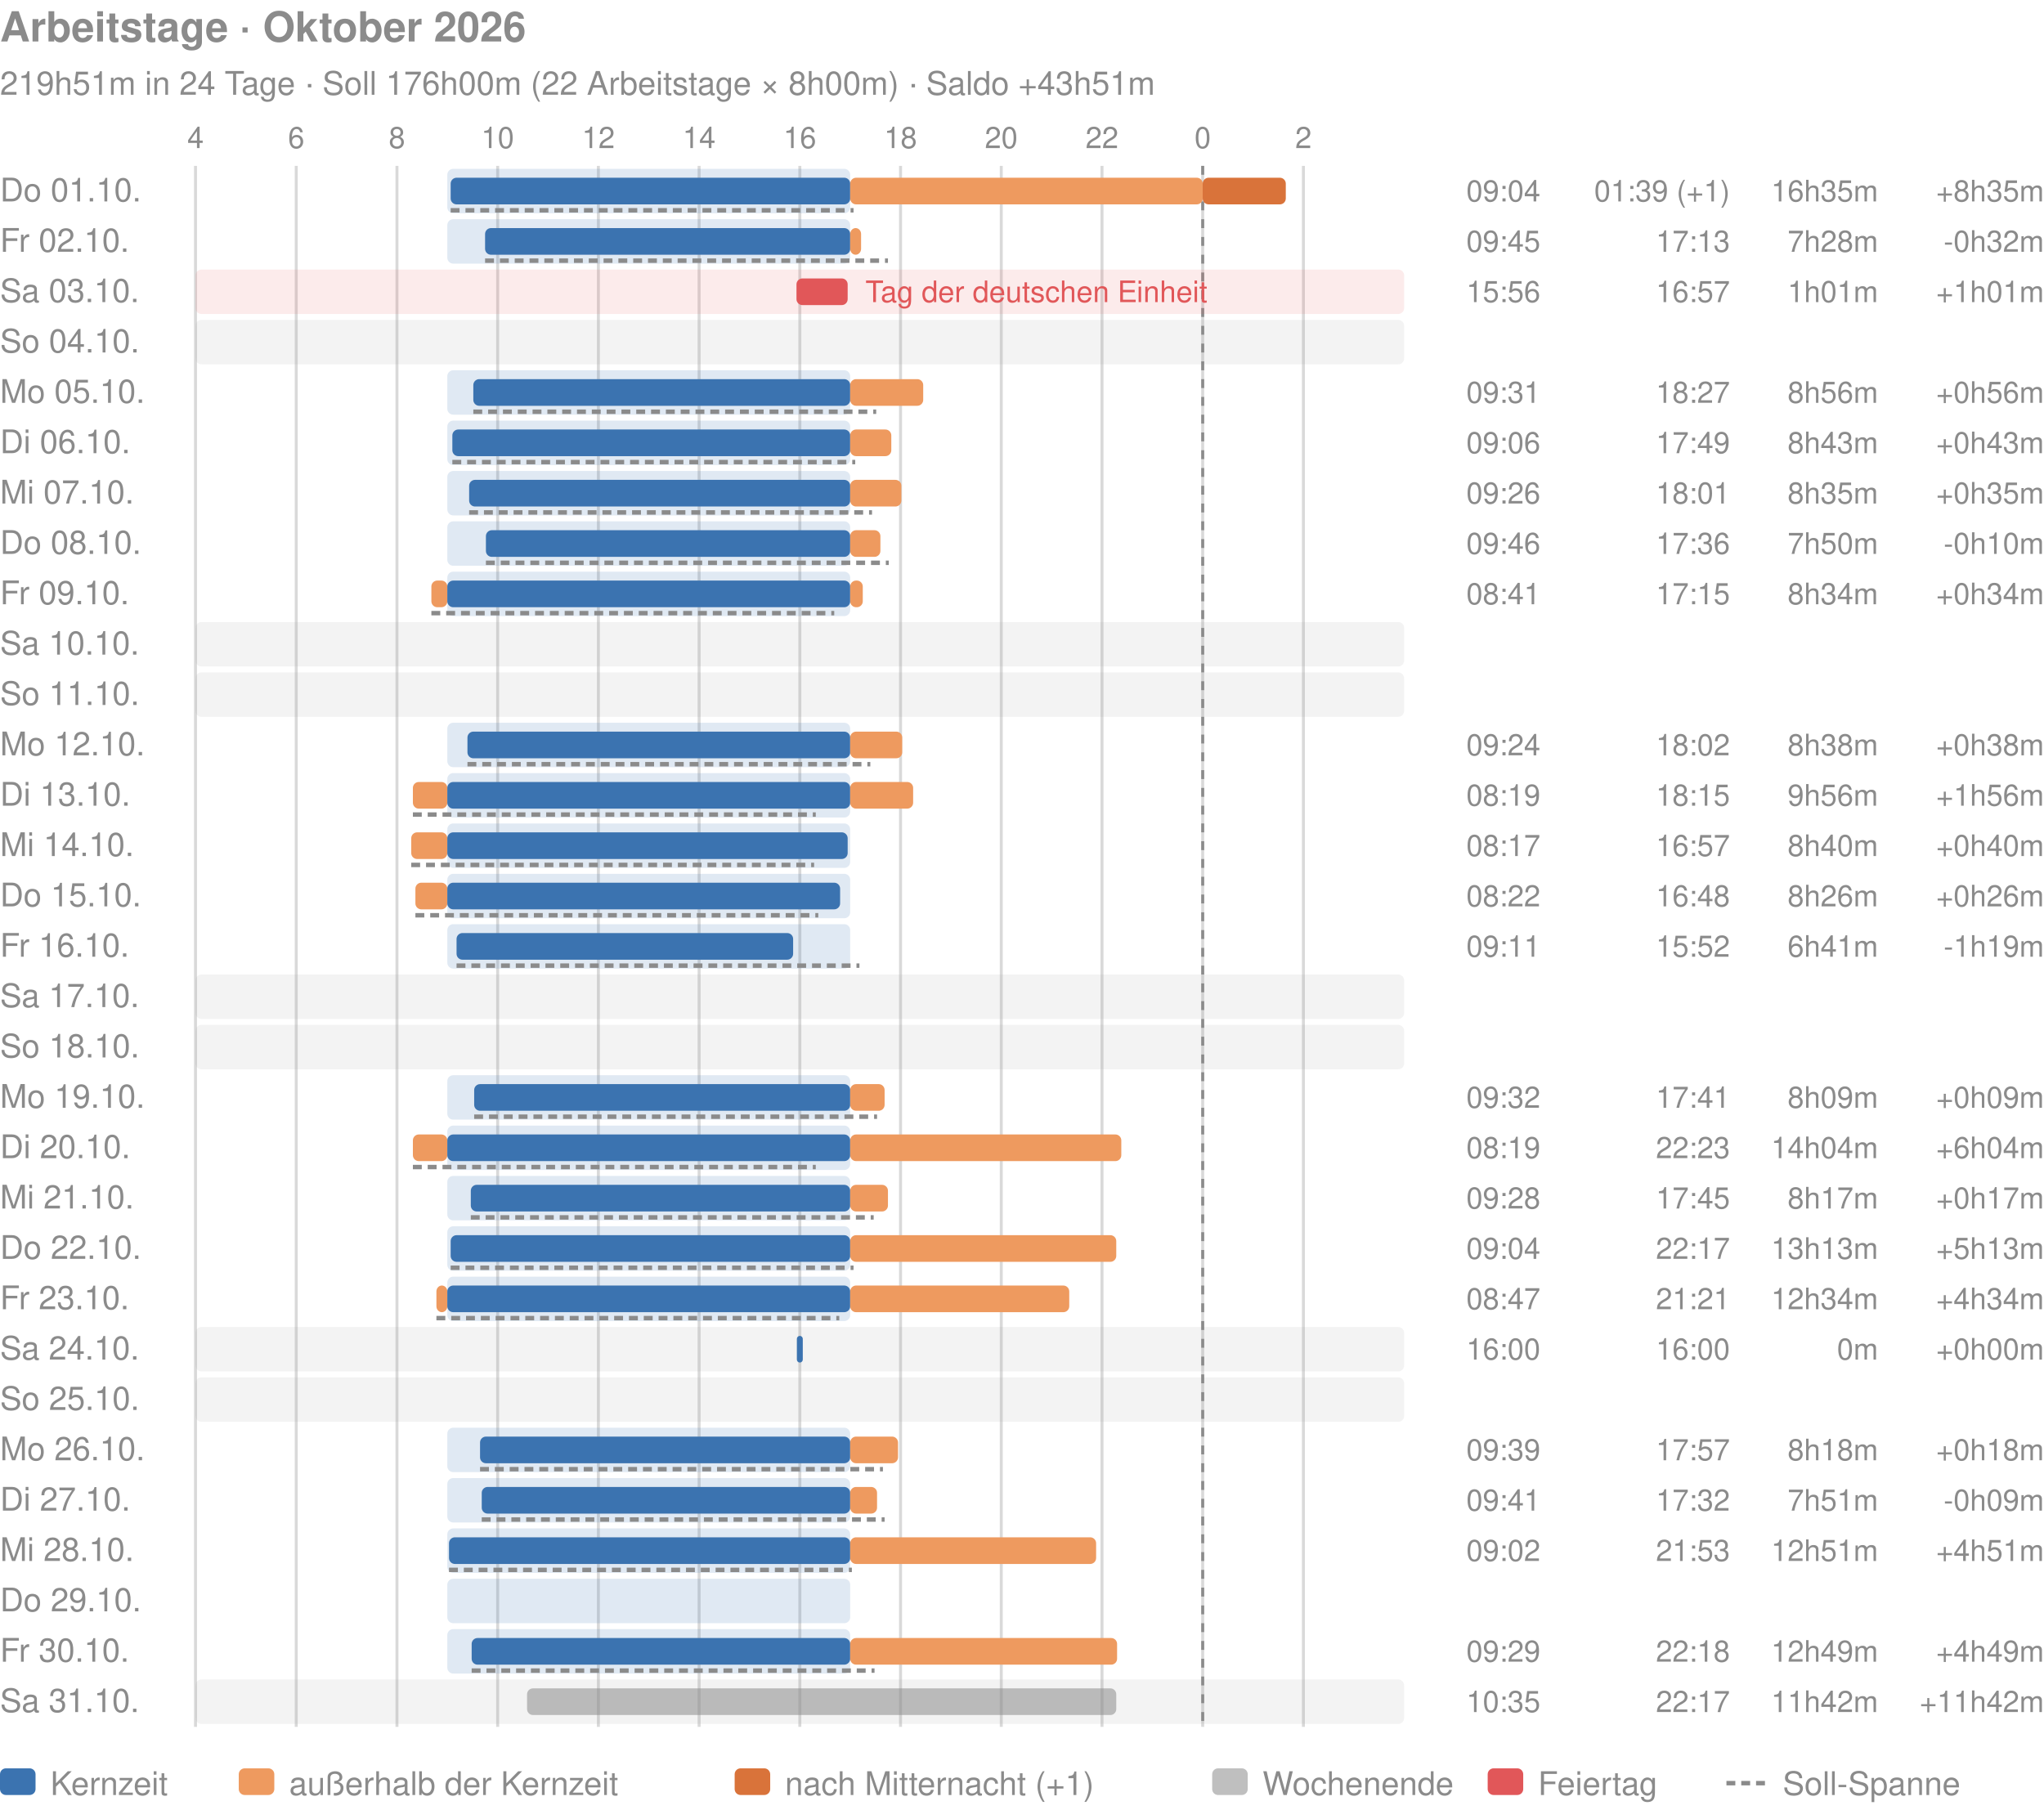
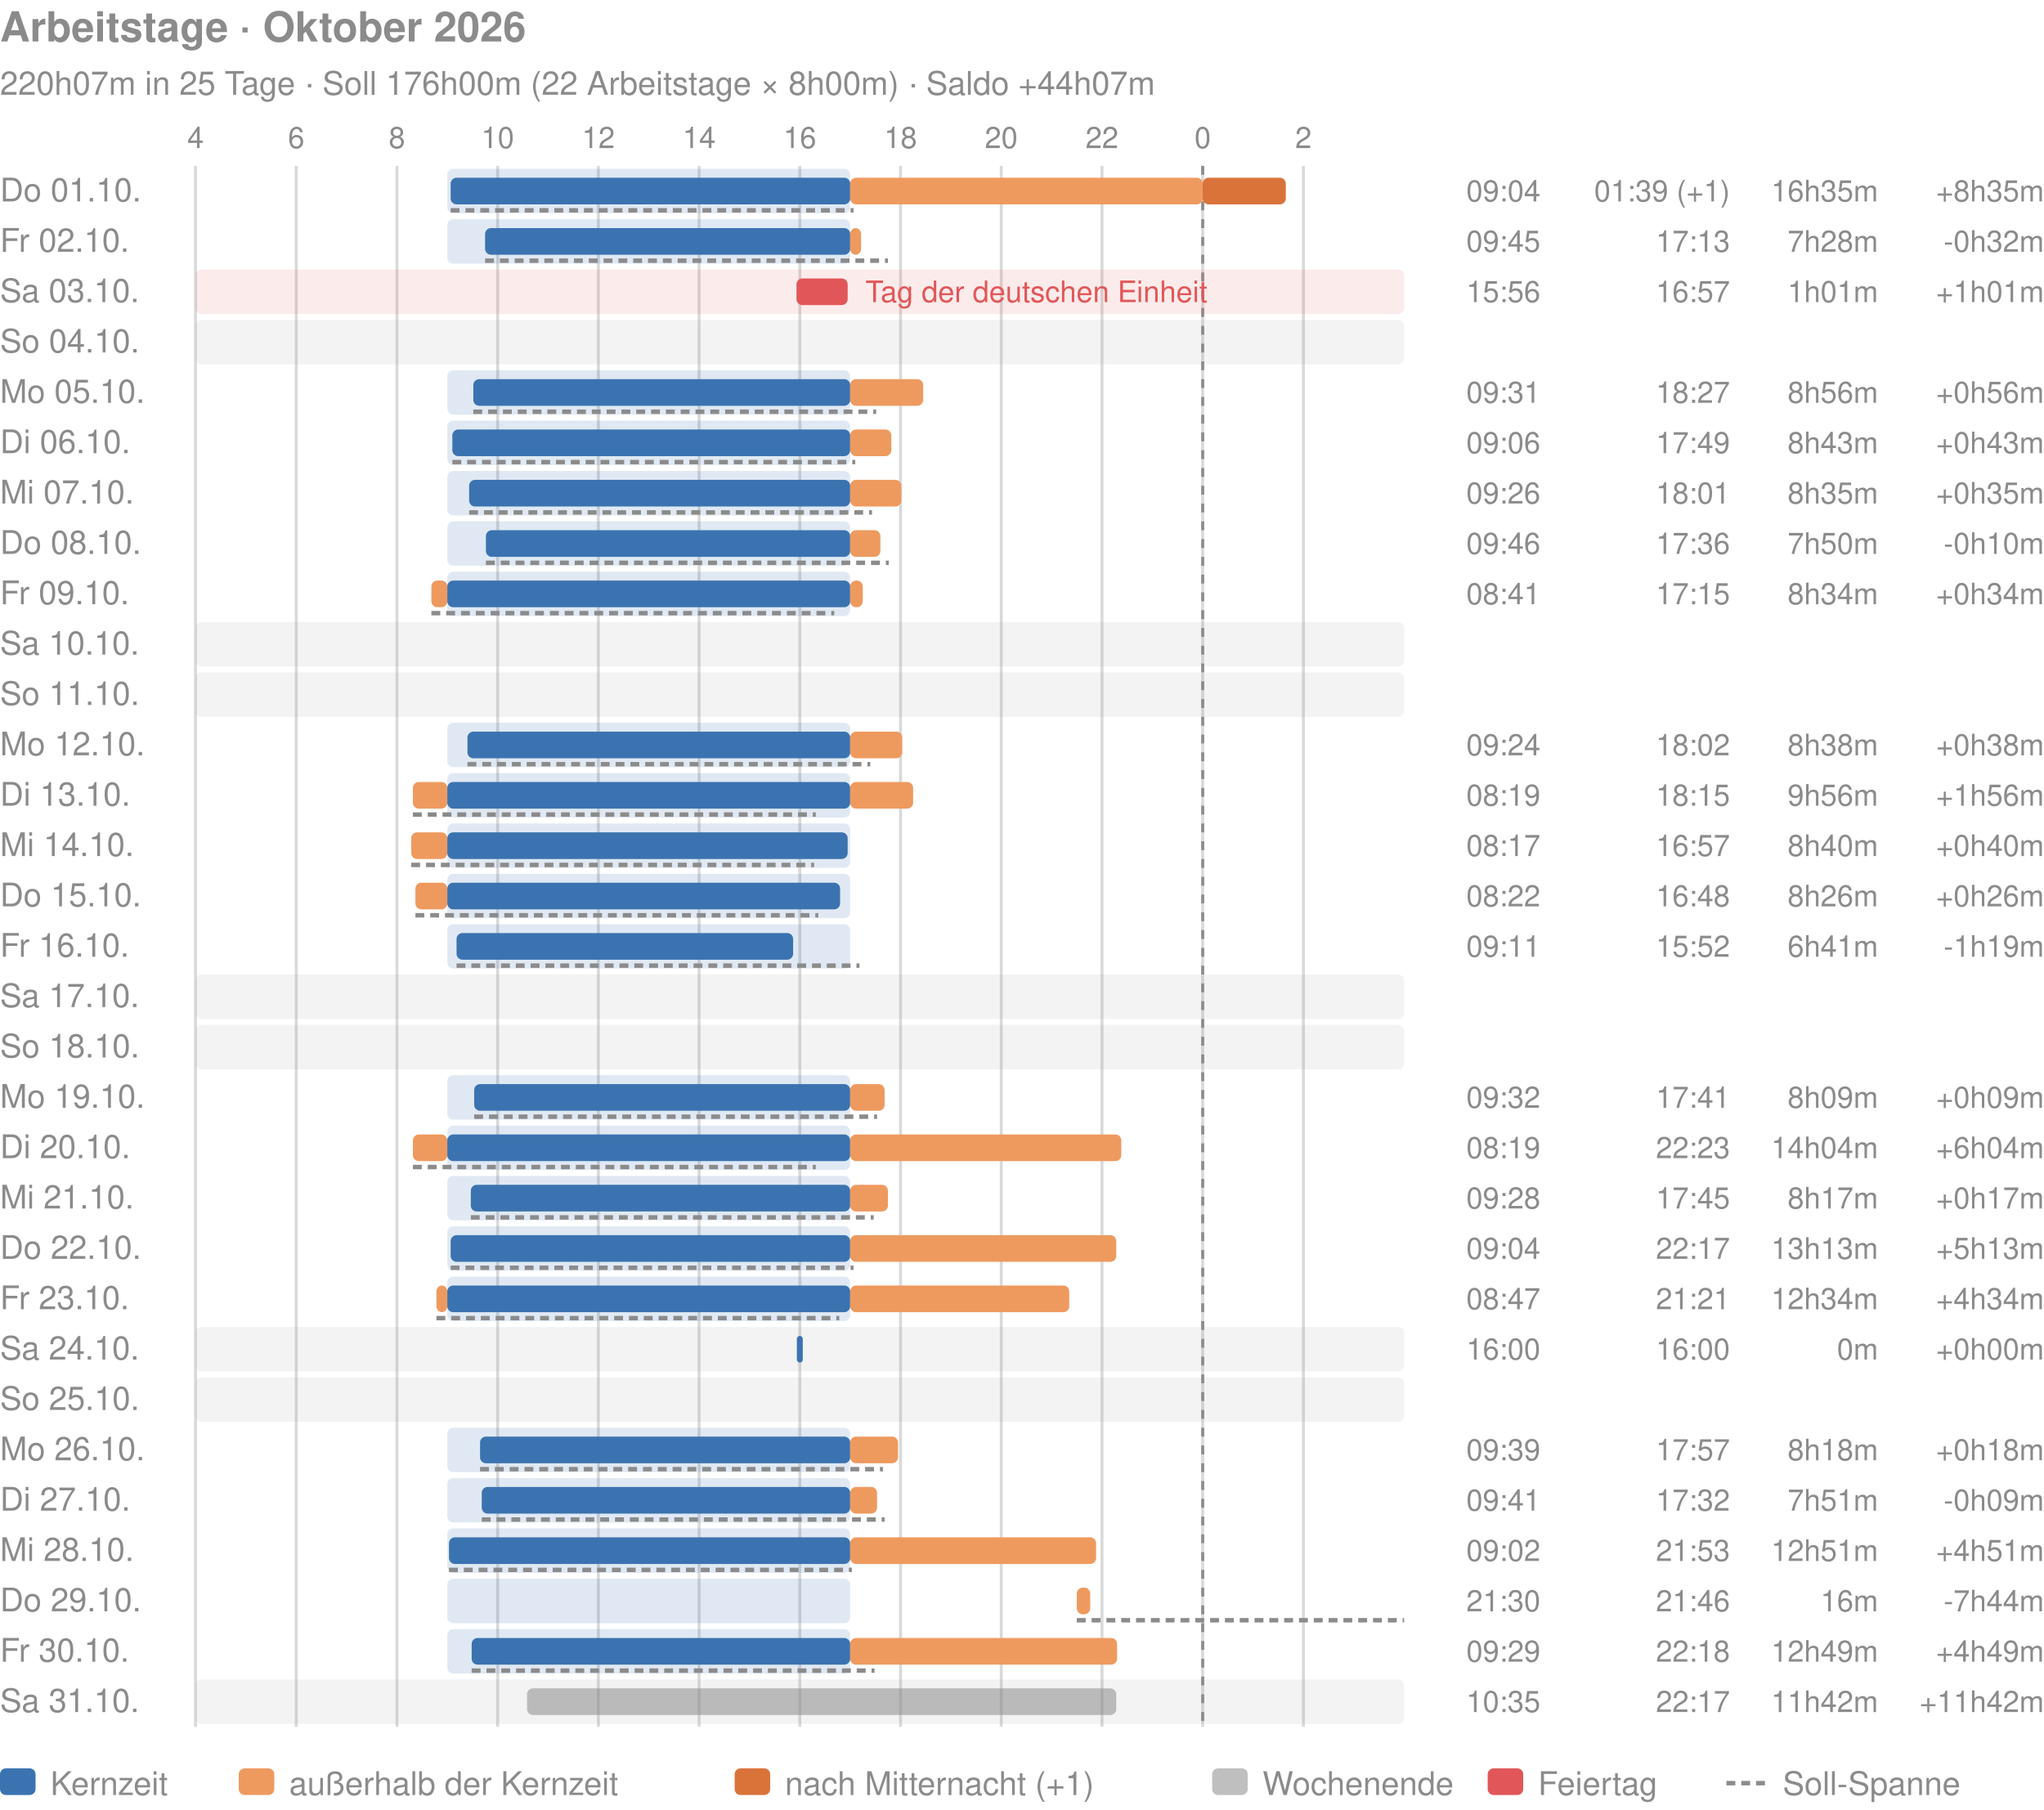
<svg xmlns="http://www.w3.org/2000/svg" width="690" height="611" viewBox="0 0 690 611" font-family="-apple-system, 'Segoe UI', Helvetica, Arial, sans-serif">
  <text x="0" y="14" font-size="14" font-weight="600" fill="#8b8b8b">Arbeitstage · Oktober 2026</text>
-   <text x="0" y="32" font-size="11" fill="#8b8b8b">219h51m in 24 Tage · Soll 176h00m (22 Arbeitstage × 8h00m) · Saldo +43h51m</text>
+   <text x="0" y="32" font-size="11" fill="#8b8b8b">220h07m in 25 Tage · Soll 176h00m (22 Arbeitstage × 8h00m) · Saldo +44h07m</text>
  <text x="66" y="50" font-size="10" text-anchor="middle" fill="#8b8b8b">4</text>
  <text x="100" y="50" font-size="10" text-anchor="middle" fill="#8b8b8b">6</text>
  <text x="134" y="50" font-size="10" text-anchor="middle" fill="#8b8b8b">8</text>
  <text x="168" y="50" font-size="10" text-anchor="middle" fill="#8b8b8b">10</text>
  <text x="202" y="50" font-size="10" text-anchor="middle" fill="#8b8b8b">12</text>
  <text x="236" y="50" font-size="10" text-anchor="middle" fill="#8b8b8b">14</text>
  <text x="270" y="50" font-size="10" text-anchor="middle" fill="#8b8b8b">16</text>
  <text x="304" y="50" font-size="10" text-anchor="middle" fill="#8b8b8b">18</text>
  <text x="338" y="50" font-size="10" text-anchor="middle" fill="#8b8b8b">20</text>
  <text x="372" y="50" font-size="10" text-anchor="middle" fill="#8b8b8b">22</text>
  <text x="406" y="50" font-size="10" text-anchor="middle" fill="#8b8b8b">0</text>
  <text x="440" y="50" font-size="10" text-anchor="middle" fill="#8b8b8b">2</text>
  <line x1="66" y1="56" x2="66" y2="583" stroke="#7f7f7f" stroke-width="1" stroke-opacity="0.3" />
  <line x1="100" y1="56" x2="100" y2="583" stroke="#7f7f7f" stroke-width="1" stroke-opacity="0.3" />
  <line x1="134" y1="56" x2="134" y2="583" stroke="#7f7f7f" stroke-width="1" stroke-opacity="0.3" />
  <line x1="168" y1="56" x2="168" y2="583" stroke="#7f7f7f" stroke-width="1" stroke-opacity="0.3" />
  <line x1="202" y1="56" x2="202" y2="583" stroke="#7f7f7f" stroke-width="1" stroke-opacity="0.3" />
  <line x1="236" y1="56" x2="236" y2="583" stroke="#7f7f7f" stroke-width="1" stroke-opacity="0.3" />
  <line x1="270" y1="56" x2="270" y2="583" stroke="#7f7f7f" stroke-width="1" stroke-opacity="0.3" />
  <line x1="304" y1="56" x2="304" y2="583" stroke="#7f7f7f" stroke-width="1" stroke-opacity="0.3" />
  <line x1="338" y1="56" x2="338" y2="583" stroke="#7f7f7f" stroke-width="1" stroke-opacity="0.3" />
  <line x1="372" y1="56" x2="372" y2="583" stroke="#7f7f7f" stroke-width="1" stroke-opacity="0.3" />
  <line x1="406" y1="56" x2="406" y2="583" stroke="#7f7f7f" stroke-width="1" stroke-opacity="0.3" />
  <line x1="440" y1="56" x2="440" y2="583" stroke="#7f7f7f" stroke-width="1" stroke-opacity="0.3" />
  <line x1="406" y1="56" x2="406" y2="583" stroke="#8b8b8b" stroke-width="1" stroke-dasharray="3 3" />
  <rect x="151" y="57" width="136" height="15" rx="2" fill="#3b73b0" fill-opacity="0.16" />
  <text x="0" y="68" font-size="11" fill="#8b8b8b">Do 01.10.</text>
  <rect x="152.13" y="60" width="134.87" height="9" rx="2" fill="#3b73b0" />
  <rect x="287" y="60" width="119" height="9" rx="2" fill="#ee9a5f" />
  <rect x="406" y="60" width="28.05" height="9" rx="2" fill="#d9733a" />
  <line x1="152.13" y1="71" x2="288.13" y2="71" stroke="#8b8b8b" stroke-width="1.5" stroke-dasharray="3 2" />
  <text x="520" y="68" font-size="10" text-anchor="end" fill="#8b8b8b">09:04</text>
  <text x="584" y="68" font-size="10" text-anchor="end" fill="#8b8b8b">01:39 (+1)</text>
  <text x="634" y="68" font-size="10" text-anchor="end" fill="#8b8b8b">16h35m</text>
  <text x="690" y="68" font-size="10" text-anchor="end" fill="#8b8b8b">+8h35m</text>
  <rect x="151" y="74" width="136" height="15" rx="2" fill="#3b73b0" fill-opacity="0.16" />
  <text x="0" y="85" font-size="11" fill="#8b8b8b">Fr 02.10.</text>
  <rect x="163.75" y="77" width="123.25" height="9" rx="2" fill="#3b73b0" />
  <rect x="287" y="77" width="3.68" height="9" rx="2" fill="#ee9a5f" />
  <line x1="163.75" y1="88" x2="299.75" y2="88" stroke="#8b8b8b" stroke-width="1.5" stroke-dasharray="3 2" />
  <text x="520" y="85" font-size="10" text-anchor="end" fill="#8b8b8b">09:45</text>
  <text x="584" y="85" font-size="10" text-anchor="end" fill="#8b8b8b">17:13</text>
  <text x="634" y="85" font-size="10" text-anchor="end" fill="#8b8b8b">7h28m</text>
  <text x="690" y="85" font-size="10" text-anchor="end" fill="#8b8b8b">-0h32m</text>
  <rect x="66" y="91" width="408" height="15" rx="2" fill="#e15759" fill-opacity="0.12" />
  <text x="0" y="102" font-size="11" fill="#8b8b8b">Sa 03.10.</text>
  <rect x="268.87" y="94" width="17.28" height="9" rx="2" fill="#e15759" />
  <text x="292.15" y="102" font-size="10" fill="#e15759">Tag der deutschen Einheit</text>
  <text x="520" y="102" font-size="10" text-anchor="end" fill="#8b8b8b">15:56</text>
  <text x="584" y="102" font-size="10" text-anchor="end" fill="#8b8b8b">16:57</text>
  <text x="634" y="102" font-size="10" text-anchor="end" fill="#8b8b8b">1h01m</text>
  <text x="690" y="102" font-size="10" text-anchor="end" fill="#8b8b8b">+1h01m</text>
  <rect x="66" y="108" width="408" height="15" rx="2" fill="#8b8b8b" fill-opacity="0.1" />
  <text x="0" y="119" font-size="11" fill="#8b8b8b">So 04.10.</text>
  <rect x="151" y="125" width="136" height="15" rx="2" fill="#3b73b0" fill-opacity="0.16" />
  <text x="0" y="136" font-size="11" fill="#8b8b8b">Mo 05.10.</text>
  <rect x="159.78" y="128" width="127.22" height="9" rx="2" fill="#3b73b0" />
  <rect x="287" y="128" width="24.65" height="9" rx="2" fill="#ee9a5f" />
  <line x1="159.78" y1="139" x2="295.78" y2="139" stroke="#8b8b8b" stroke-width="1.5" stroke-dasharray="3 2" />
  <text x="520" y="136" font-size="10" text-anchor="end" fill="#8b8b8b">09:31</text>
  <text x="584" y="136" font-size="10" text-anchor="end" fill="#8b8b8b">18:27</text>
  <text x="634" y="136" font-size="10" text-anchor="end" fill="#8b8b8b">8h56m</text>
  <text x="690" y="136" font-size="10" text-anchor="end" fill="#8b8b8b">+0h56m</text>
  <rect x="151" y="142" width="136" height="15" rx="2" fill="#3b73b0" fill-opacity="0.16" />
  <text x="0" y="153" font-size="11" fill="#8b8b8b">Di 06.10.</text>
  <rect x="152.7" y="145" width="134.3" height="9" rx="2" fill="#3b73b0" />
  <rect x="287" y="145" width="13.88" height="9" rx="2" fill="#ee9a5f" />
  <line x1="152.7" y1="156" x2="288.7" y2="156" stroke="#8b8b8b" stroke-width="1.5" stroke-dasharray="3 2" />
  <text x="520" y="153" font-size="10" text-anchor="end" fill="#8b8b8b">09:06</text>
  <text x="584" y="153" font-size="10" text-anchor="end" fill="#8b8b8b">17:49</text>
  <text x="634" y="153" font-size="10" text-anchor="end" fill="#8b8b8b">8h43m</text>
  <text x="690" y="153" font-size="10" text-anchor="end" fill="#8b8b8b">+0h43m</text>
  <rect x="151" y="159" width="136" height="15" rx="2" fill="#3b73b0" fill-opacity="0.16" />
  <text x="0" y="170" font-size="11" fill="#8b8b8b">Mi 07.10.</text>
  <rect x="158.37" y="162" width="128.63" height="9" rx="2" fill="#3b73b0" />
  <rect x="287" y="162" width="17.28" height="9" rx="2" fill="#ee9a5f" />
  <line x1="158.37" y1="173" x2="294.37" y2="173" stroke="#8b8b8b" stroke-width="1.5" stroke-dasharray="3 2" />
  <text x="520" y="170" font-size="10" text-anchor="end" fill="#8b8b8b">09:26</text>
  <text x="584" y="170" font-size="10" text-anchor="end" fill="#8b8b8b">18:01</text>
  <text x="634" y="170" font-size="10" text-anchor="end" fill="#8b8b8b">8h35m</text>
  <text x="690" y="170" font-size="10" text-anchor="end" fill="#8b8b8b">+0h35m</text>
  <rect x="151" y="176" width="136" height="15" rx="2" fill="#3b73b0" fill-opacity="0.16" />
  <text x="0" y="187" font-size="11" fill="#8b8b8b">Do 08.10.</text>
  <rect x="164.03" y="179" width="122.97" height="9" rx="2" fill="#3b73b0" />
  <rect x="287" y="179" width="10.2" height="9" rx="2" fill="#ee9a5f" />
  <line x1="164.03" y1="190" x2="300.03" y2="190" stroke="#8b8b8b" stroke-width="1.5" stroke-dasharray="3 2" />
  <text x="520" y="187" font-size="10" text-anchor="end" fill="#8b8b8b">09:46</text>
  <text x="584" y="187" font-size="10" text-anchor="end" fill="#8b8b8b">17:36</text>
  <text x="634" y="187" font-size="10" text-anchor="end" fill="#8b8b8b">7h50m</text>
  <text x="690" y="187" font-size="10" text-anchor="end" fill="#8b8b8b">-0h10m</text>
  <rect x="151" y="193" width="136" height="15" rx="2" fill="#3b73b0" fill-opacity="0.16" />
  <text x="0" y="204" font-size="11" fill="#8b8b8b">Fr 09.10.</text>
  <rect x="145.62" y="196" width="5.38" height="9" rx="2" fill="#ee9a5f" />
  <rect x="151" y="196" width="136" height="9" rx="2" fill="#3b73b0" />
  <rect x="287" y="196" width="4.25" height="9" rx="2" fill="#ee9a5f" />
  <line x1="145.62" y1="207" x2="281.62" y2="207" stroke="#8b8b8b" stroke-width="1.5" stroke-dasharray="3 2" />
  <text x="520" y="204" font-size="10" text-anchor="end" fill="#8b8b8b">08:41</text>
  <text x="584" y="204" font-size="10" text-anchor="end" fill="#8b8b8b">17:15</text>
  <text x="634" y="204" font-size="10" text-anchor="end" fill="#8b8b8b">8h34m</text>
  <text x="690" y="204" font-size="10" text-anchor="end" fill="#8b8b8b">+0h34m</text>
  <rect x="66" y="210" width="408" height="15" rx="2" fill="#8b8b8b" fill-opacity="0.1" />
  <text x="0" y="221" font-size="11" fill="#8b8b8b">Sa 10.10.</text>
  <rect x="66" y="227" width="408" height="15" rx="2" fill="#8b8b8b" fill-opacity="0.1" />
  <text x="0" y="238" font-size="11" fill="#8b8b8b">So 11.10.</text>
  <rect x="151" y="244" width="136" height="15" rx="2" fill="#3b73b0" fill-opacity="0.16" />
  <text x="0" y="255" font-size="11" fill="#8b8b8b">Mo 12.10.</text>
  <rect x="157.8" y="247" width="129.2" height="9" rx="2" fill="#3b73b0" />
  <rect x="287" y="247" width="17.57" height="9" rx="2" fill="#ee9a5f" />
  <line x1="157.8" y1="258" x2="293.8" y2="258" stroke="#8b8b8b" stroke-width="1.5" stroke-dasharray="3 2" />
  <text x="520" y="255" font-size="10" text-anchor="end" fill="#8b8b8b">09:24</text>
  <text x="584" y="255" font-size="10" text-anchor="end" fill="#8b8b8b">18:02</text>
  <text x="634" y="255" font-size="10" text-anchor="end" fill="#8b8b8b">8h38m</text>
  <text x="690" y="255" font-size="10" text-anchor="end" fill="#8b8b8b">+0h38m</text>
  <rect x="151" y="261" width="136" height="15" rx="2" fill="#3b73b0" fill-opacity="0.16" />
  <text x="0" y="272" font-size="11" fill="#8b8b8b">Di 13.10.</text>
  <rect x="139.38" y="264" width="11.62" height="9" rx="2" fill="#ee9a5f" />
  <rect x="151" y="264" width="136" height="9" rx="2" fill="#3b73b0" />
  <rect x="287" y="264" width="21.25" height="9" rx="2" fill="#ee9a5f" />
  <line x1="139.38" y1="275" x2="275.38" y2="275" stroke="#8b8b8b" stroke-width="1.5" stroke-dasharray="3 2" />
  <text x="520" y="272" font-size="10" text-anchor="end" fill="#8b8b8b">08:19</text>
  <text x="584" y="272" font-size="10" text-anchor="end" fill="#8b8b8b">18:15</text>
  <text x="634" y="272" font-size="10" text-anchor="end" fill="#8b8b8b">9h56m</text>
  <text x="690" y="272" font-size="10" text-anchor="end" fill="#8b8b8b">+1h56m</text>
  <rect x="151" y="278" width="136" height="15" rx="2" fill="#3b73b0" fill-opacity="0.16" />
  <text x="0" y="289" font-size="11" fill="#8b8b8b">Mi 14.10.</text>
  <rect x="138.82" y="281" width="12.18" height="9" rx="2" fill="#ee9a5f" />
  <rect x="151" y="281" width="135.15" height="9" rx="2" fill="#3b73b0" />
  <line x1="138.82" y1="292" x2="274.82" y2="292" stroke="#8b8b8b" stroke-width="1.5" stroke-dasharray="3 2" />
  <text x="520" y="289" font-size="10" text-anchor="end" fill="#8b8b8b">08:17</text>
  <text x="584" y="289" font-size="10" text-anchor="end" fill="#8b8b8b">16:57</text>
  <text x="634" y="289" font-size="10" text-anchor="end" fill="#8b8b8b">8h40m</text>
  <text x="690" y="289" font-size="10" text-anchor="end" fill="#8b8b8b">+0h40m</text>
  <rect x="151" y="295" width="136" height="15" rx="2" fill="#3b73b0" fill-opacity="0.16" />
  <text x="0" y="306" font-size="11" fill="#8b8b8b">Do 15.10.</text>
  <rect x="140.23" y="298" width="10.77" height="9" rx="2" fill="#ee9a5f" />
  <rect x="151" y="298" width="132.6" height="9" rx="2" fill="#3b73b0" />
  <line x1="140.23" y1="309" x2="276.23" y2="309" stroke="#8b8b8b" stroke-width="1.5" stroke-dasharray="3 2" />
  <text x="520" y="306" font-size="10" text-anchor="end" fill="#8b8b8b">08:22</text>
  <text x="584" y="306" font-size="10" text-anchor="end" fill="#8b8b8b">16:48</text>
  <text x="634" y="306" font-size="10" text-anchor="end" fill="#8b8b8b">8h26m</text>
  <text x="690" y="306" font-size="10" text-anchor="end" fill="#8b8b8b">+0h26m</text>
  <rect x="151" y="312" width="136" height="15" rx="2" fill="#3b73b0" fill-opacity="0.16" />
  <text x="0" y="323" font-size="11" fill="#8b8b8b">Fr 16.10.</text>
  <rect x="154.12" y="315" width="113.62" height="9" rx="2" fill="#3b73b0" />
  <line x1="154.12" y1="326" x2="290.12" y2="326" stroke="#8b8b8b" stroke-width="1.5" stroke-dasharray="3 2" />
  <text x="520" y="323" font-size="10" text-anchor="end" fill="#8b8b8b">09:11</text>
  <text x="584" y="323" font-size="10" text-anchor="end" fill="#8b8b8b">15:52</text>
  <text x="634" y="323" font-size="10" text-anchor="end" fill="#8b8b8b">6h41m</text>
  <text x="690" y="323" font-size="10" text-anchor="end" fill="#8b8b8b">-1h19m</text>
  <rect x="66" y="329" width="408" height="15" rx="2" fill="#8b8b8b" fill-opacity="0.1" />
  <text x="0" y="340" font-size="11" fill="#8b8b8b">Sa 17.10.</text>
  <rect x="66" y="346" width="408" height="15" rx="2" fill="#8b8b8b" fill-opacity="0.1" />
  <text x="0" y="357" font-size="11" fill="#8b8b8b">So 18.10.</text>
  <rect x="151" y="363" width="136" height="15" rx="2" fill="#3b73b0" fill-opacity="0.16" />
  <text x="0" y="374" font-size="11" fill="#8b8b8b">Mo 19.10.</text>
  <rect x="160.07" y="366" width="126.93" height="9" rx="2" fill="#3b73b0" />
  <rect x="287" y="366" width="11.62" height="9" rx="2" fill="#ee9a5f" />
  <line x1="160.07" y1="377" x2="296.07" y2="377" stroke="#8b8b8b" stroke-width="1.5" stroke-dasharray="3 2" />
  <text x="520" y="374" font-size="10" text-anchor="end" fill="#8b8b8b">09:32</text>
  <text x="584" y="374" font-size="10" text-anchor="end" fill="#8b8b8b">17:41</text>
  <text x="634" y="374" font-size="10" text-anchor="end" fill="#8b8b8b">8h09m</text>
  <text x="690" y="374" font-size="10" text-anchor="end" fill="#8b8b8b">+0h09m</text>
  <rect x="151" y="380" width="136" height="15" rx="2" fill="#3b73b0" fill-opacity="0.16" />
  <text x="0" y="391" font-size="11" fill="#8b8b8b">Di 20.10.</text>
  <rect x="139.38" y="383" width="11.62" height="9" rx="2" fill="#ee9a5f" />
  <rect x="151" y="383" width="136" height="9" rx="2" fill="#3b73b0" />
  <rect x="287" y="383" width="91.52" height="9" rx="2" fill="#ee9a5f" />
  <line x1="139.38" y1="394" x2="275.38" y2="394" stroke="#8b8b8b" stroke-width="1.5" stroke-dasharray="3 2" />
  <text x="520" y="391" font-size="10" text-anchor="end" fill="#8b8b8b">08:19</text>
  <text x="584" y="391" font-size="10" text-anchor="end" fill="#8b8b8b">22:23</text>
  <text x="634" y="391" font-size="10" text-anchor="end" fill="#8b8b8b">14h04m</text>
  <text x="690" y="391" font-size="10" text-anchor="end" fill="#8b8b8b">+6h04m</text>
  <rect x="151" y="397" width="136" height="15" rx="2" fill="#3b73b0" fill-opacity="0.16" />
  <text x="0" y="408" font-size="11" fill="#8b8b8b">Mi 21.10.</text>
  <rect x="158.93" y="400" width="128.07" height="9" rx="2" fill="#3b73b0" />
  <rect x="287" y="400" width="12.75" height="9" rx="2" fill="#ee9a5f" />
  <line x1="158.93" y1="411" x2="294.93" y2="411" stroke="#8b8b8b" stroke-width="1.5" stroke-dasharray="3 2" />
  <text x="520" y="408" font-size="10" text-anchor="end" fill="#8b8b8b">09:28</text>
  <text x="584" y="408" font-size="10" text-anchor="end" fill="#8b8b8b">17:45</text>
  <text x="634" y="408" font-size="10" text-anchor="end" fill="#8b8b8b">8h17m</text>
  <text x="690" y="408" font-size="10" text-anchor="end" fill="#8b8b8b">+0h17m</text>
  <rect x="151" y="414" width="136" height="15" rx="2" fill="#3b73b0" fill-opacity="0.16" />
  <text x="0" y="425" font-size="11" fill="#8b8b8b">Do 22.10.</text>
  <rect x="152.13" y="417" width="134.87" height="9" rx="2" fill="#3b73b0" />
  <rect x="287" y="417" width="89.82" height="9" rx="2" fill="#ee9a5f" />
  <line x1="152.13" y1="428" x2="288.13" y2="428" stroke="#8b8b8b" stroke-width="1.5" stroke-dasharray="3 2" />
  <text x="520" y="425" font-size="10" text-anchor="end" fill="#8b8b8b">09:04</text>
  <text x="584" y="425" font-size="10" text-anchor="end" fill="#8b8b8b">22:17</text>
  <text x="634" y="425" font-size="10" text-anchor="end" fill="#8b8b8b">13h13m</text>
  <text x="690" y="425" font-size="10" text-anchor="end" fill="#8b8b8b">+5h13m</text>
  <rect x="151" y="431" width="136" height="15" rx="2" fill="#3b73b0" fill-opacity="0.16" />
  <text x="0" y="442" font-size="11" fill="#8b8b8b">Fr 23.10.</text>
  <rect x="147.32" y="434" width="3.68" height="9" rx="2" fill="#ee9a5f" />
  <rect x="151" y="434" width="136" height="9" rx="2" fill="#3b73b0" />
  <rect x="287" y="434" width="73.95" height="9" rx="2" fill="#ee9a5f" />
  <line x1="147.32" y1="445" x2="283.32" y2="445" stroke="#8b8b8b" stroke-width="1.5" stroke-dasharray="3 2" />
  <text x="520" y="442" font-size="10" text-anchor="end" fill="#8b8b8b">08:47</text>
  <text x="584" y="442" font-size="10" text-anchor="end" fill="#8b8b8b">21:21</text>
  <text x="634" y="442" font-size="10" text-anchor="end" fill="#8b8b8b">12h34m</text>
  <text x="690" y="442" font-size="10" text-anchor="end" fill="#8b8b8b">+4h34m</text>
  <rect x="66" y="448" width="408" height="15" rx="2" fill="#8b8b8b" fill-opacity="0.1" />
  <text x="0" y="459" font-size="11" fill="#8b8b8b">Sa 24.10.</text>
  <rect x="269" y="451" width="2" height="9" rx="1" fill="#3b73b0" />
  <text x="520" y="459" font-size="10" text-anchor="end" fill="#8b8b8b">16:00</text>
  <text x="584" y="459" font-size="10" text-anchor="end" fill="#8b8b8b">16:00</text>
  <text x="634" y="459" font-size="10" text-anchor="end" fill="#8b8b8b">0m</text>
  <text x="690" y="459" font-size="10" text-anchor="end" fill="#8b8b8b">+0h00m</text>
  <rect x="66" y="465" width="408" height="15" rx="2" fill="#8b8b8b" fill-opacity="0.1" />
  <text x="0" y="476" font-size="11" fill="#8b8b8b">So 25.10.</text>
  <rect x="151" y="482" width="136" height="15" rx="2" fill="#3b73b0" fill-opacity="0.16" />
  <text x="0" y="493" font-size="11" fill="#8b8b8b">Mo 26.10.</text>
  <rect x="162.05" y="485" width="124.95" height="9" rx="2" fill="#3b73b0" />
  <rect x="287" y="485" width="16.15" height="9" rx="2" fill="#ee9a5f" />
  <line x1="162.05" y1="496" x2="298.05" y2="496" stroke="#8b8b8b" stroke-width="1.5" stroke-dasharray="3 2" />
  <text x="520" y="493" font-size="10" text-anchor="end" fill="#8b8b8b">09:39</text>
  <text x="584" y="493" font-size="10" text-anchor="end" fill="#8b8b8b">17:57</text>
  <text x="634" y="493" font-size="10" text-anchor="end" fill="#8b8b8b">8h18m</text>
  <text x="690" y="493" font-size="10" text-anchor="end" fill="#8b8b8b">+0h18m</text>
  <rect x="151" y="499" width="136" height="15" rx="2" fill="#3b73b0" fill-opacity="0.16" />
  <text x="0" y="510" font-size="11" fill="#8b8b8b">Di 27.10.</text>
  <rect x="162.62" y="502" width="124.38" height="9" rx="2" fill="#3b73b0" />
  <rect x="287" y="502" width="9.07" height="9" rx="2" fill="#ee9a5f" />
  <line x1="162.62" y1="513" x2="298.62" y2="513" stroke="#8b8b8b" stroke-width="1.5" stroke-dasharray="3 2" />
  <text x="520" y="510" font-size="10" text-anchor="end" fill="#8b8b8b">09:41</text>
  <text x="584" y="510" font-size="10" text-anchor="end" fill="#8b8b8b">17:32</text>
  <text x="634" y="510" font-size="10" text-anchor="end" fill="#8b8b8b">7h51m</text>
  <text x="690" y="510" font-size="10" text-anchor="end" fill="#8b8b8b">-0h09m</text>
  <rect x="151" y="516" width="136" height="15" rx="2" fill="#3b73b0" fill-opacity="0.16" />
  <text x="0" y="527" font-size="11" fill="#8b8b8b">Mi 28.10.</text>
  <rect x="151.57" y="519" width="135.43" height="9" rx="2" fill="#3b73b0" />
  <rect x="287" y="519" width="83.02" height="9" rx="2" fill="#ee9a5f" />
  <line x1="151.57" y1="530" x2="287.57" y2="530" stroke="#8b8b8b" stroke-width="1.5" stroke-dasharray="3 2" />
  <text x="520" y="527" font-size="10" text-anchor="end" fill="#8b8b8b">09:02</text>
  <text x="584" y="527" font-size="10" text-anchor="end" fill="#8b8b8b">21:53</text>
  <text x="634" y="527" font-size="10" text-anchor="end" fill="#8b8b8b">12h51m</text>
  <text x="690" y="527" font-size="10" text-anchor="end" fill="#8b8b8b">+4h51m</text>
  <rect x="151" y="533" width="136" height="15" rx="2" fill="#3b73b0" fill-opacity="0.16" />
  <text x="0" y="544" font-size="11" fill="#8b8b8b">Do 29.10.</text>
+   <rect x="363.5" y="536" width="4.53" height="9" rx="2" fill="#ee9a5f" />
+   <line x1="363.5" y1="547" x2="474" y2="547" stroke="#8b8b8b" stroke-width="1.5" stroke-dasharray="3 2" />
+   <text x="520" y="544" font-size="10" text-anchor="end" fill="#8b8b8b">21:30</text>
+   <text x="584" y="544" font-size="10" text-anchor="end" fill="#8b8b8b">21:46</text>
+   <text x="634" y="544" font-size="10" text-anchor="end" fill="#8b8b8b">16m</text>
+   <text x="690" y="544" font-size="10" text-anchor="end" fill="#8b8b8b">-7h44m</text>
  <rect x="151" y="550" width="136" height="15" rx="2" fill="#3b73b0" fill-opacity="0.16" />
  <text x="0" y="561" font-size="11" fill="#8b8b8b">Fr 30.10.</text>
  <rect x="159.22" y="553" width="127.78" height="9" rx="2" fill="#3b73b0" />
  <rect x="287" y="553" width="90.1" height="9" rx="2" fill="#ee9a5f" />
  <line x1="159.22" y1="564" x2="295.22" y2="564" stroke="#8b8b8b" stroke-width="1.5" stroke-dasharray="3 2" />
  <text x="520" y="561" font-size="10" text-anchor="end" fill="#8b8b8b">09:29</text>
  <text x="584" y="561" font-size="10" text-anchor="end" fill="#8b8b8b">22:18</text>
  <text x="634" y="561" font-size="10" text-anchor="end" fill="#8b8b8b">12h49m</text>
  <text x="690" y="561" font-size="10" text-anchor="end" fill="#8b8b8b">+4h49m</text>
  <rect x="66" y="567" width="408" height="15" rx="2" fill="#8b8b8b" fill-opacity="0.1" />
  <text x="0" y="578" font-size="11" fill="#8b8b8b">Sa 31.10.</text>
  <rect x="177.92" y="570" width="198.9" height="9" rx="2" fill="#8b8b8b" fill-opacity="0.55" />
  <text x="520" y="578" font-size="10" text-anchor="end" fill="#8b8b8b">10:35</text>
  <text x="584" y="578" font-size="10" text-anchor="end" fill="#8b8b8b">22:17</text>
  <text x="634" y="578" font-size="10" text-anchor="end" fill="#8b8b8b">11h42m</text>
  <text x="690" y="578" font-size="10" text-anchor="end" fill="#8b8b8b">+11h42m</text>
  <rect x="0" y="597" width="12" height="9" rx="2" fill="#3b73b0" />
  <text x="17" y="606" font-size="11" fill="#8b8b8b">Kernzeit</text>
  <rect x="80.6" y="597" width="12" height="9" rx="2" fill="#ee9a5f" />
  <text x="97.6" y="606" font-size="11" fill="#8b8b8b">außerhalb der Kernzeit</text>
  <rect x="248" y="597" width="12" height="9" rx="2" fill="#d9733a" />
  <text x="265" y="606" font-size="11" fill="#8b8b8b">nach Mitternacht (+1)</text>
  <rect x="409.2" y="597" width="12" height="9" rx="2" fill="#8b8b8b" fill-opacity="0.55" />
  <text x="426.2" y="606" font-size="11" fill="#8b8b8b">Wochenende</text>
  <rect x="502.2" y="597" width="12" height="9" rx="2" fill="#e15759" />
  <text x="519.2" y="606" font-size="11" fill="#8b8b8b">Feiertag</text>
  <line x1="582.8" y1="602" x2="596.8" y2="602" stroke="#8b8b8b" stroke-width="1.5" stroke-dasharray="3 2" />
  <text x="601.8" y="606" font-size="11" fill="#8b8b8b">Soll-Spanne</text>
</svg>
